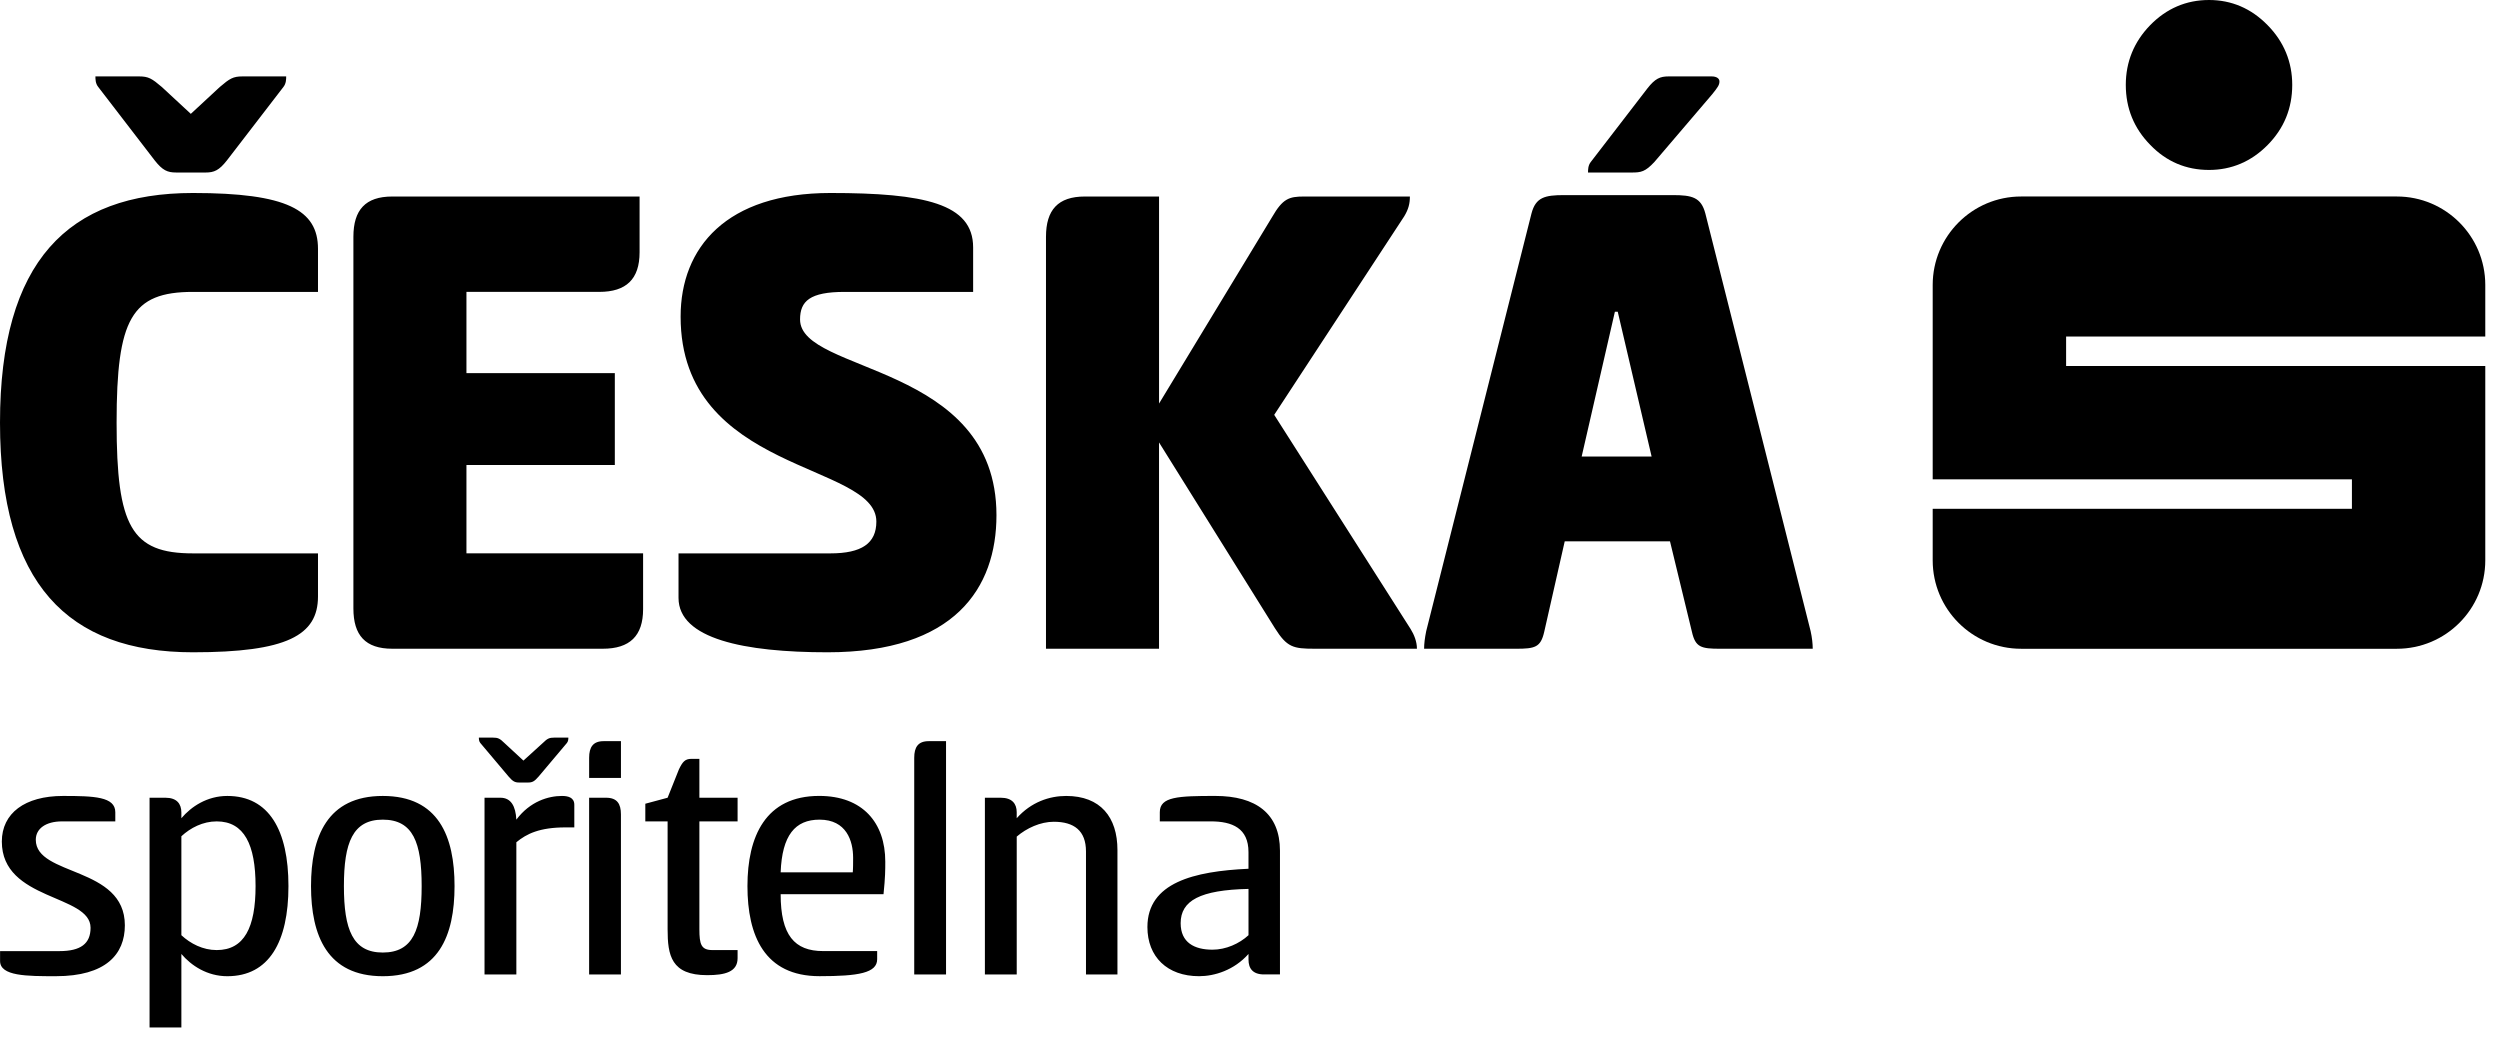
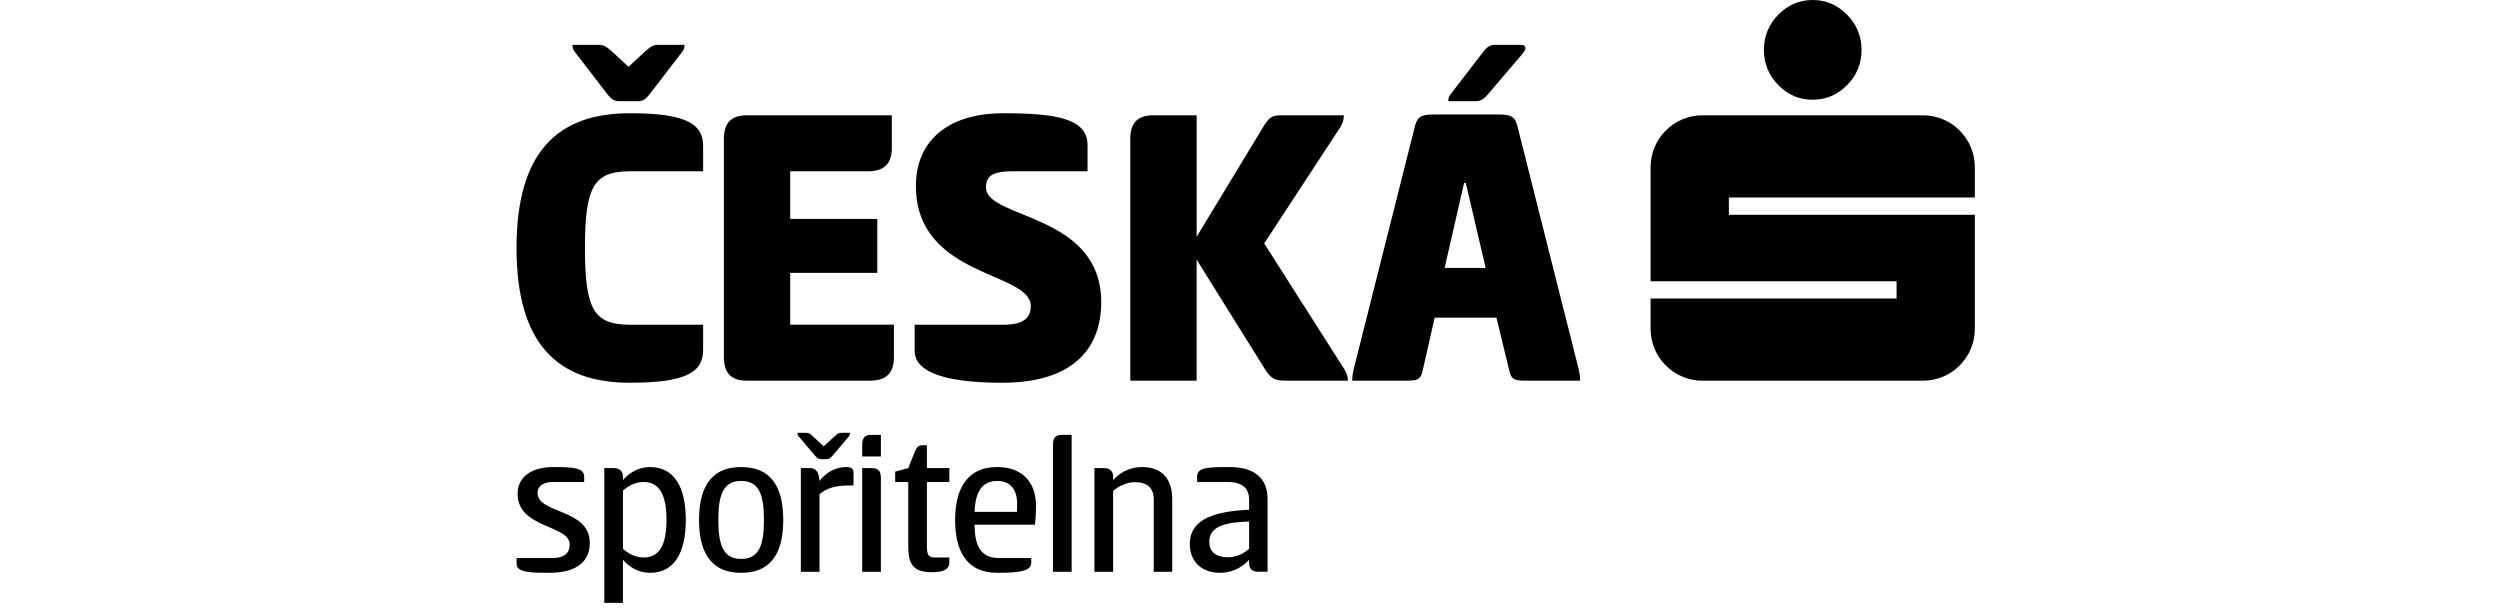
- <svg xmlns="http://www.w3.org/2000/svg" width="142px" height="59px" viewBox="0 0 142 59" version="1.1">
+ <svg xmlns="http://www.w3.org/2000/svg" width="242px" height="59px" viewBox="0 0 142 59" version="1.1">
  <g id="Page-1" stroke="none" stroke-width="1">
    <g id="ceska-sporitelna-logo">
      <path d="M125.472,0 C126.748,0 127.866,0.476 128.794,1.424 C129.726,2.367 130.199,3.518 130.199,4.82 C130.199,6.152 129.735,7.288 128.805,8.232 C127.874,9.179 126.747,9.653 125.471,9.653 C124.17,9.653 123.048,9.179 122.137,8.232 C121.21,7.289 120.745,6.152 120.745,4.82 C120.745,3.519 121.21,2.379 122.123,1.437 C123.049,0.486 124.171,0 125.472,0 Z M141.164,19.117 L141.164,16.185 C141.164,13.415 138.916,11.161 136.143,11.161 L114.798,11.161 C112.025,11.161 109.777,13.415 109.777,16.185 L109.777,27.225 L133.589,27.225 L133.589,28.9 L109.777,28.9 L109.777,31.829 C109.777,34.601 112.024,36.85 114.798,36.85 L136.143,36.85 C138.916,36.85 141.164,34.601 141.164,31.829 L141.164,20.79 L117.355,20.79 L117.355,19.117 L141.164,19.117 Z" id="Shape" />
      <path d="M10.959,10.962 C16.296,10.962 18.062,11.925 18.062,14.132 L18.062,16.58 L10.959,16.58 C7.466,16.58 6.623,18.106 6.623,24.006 C6.623,29.906 7.466,31.432 10.959,31.432 L18.062,31.432 L18.062,33.88 C18.062,36.087 16.296,37.05 10.959,37.05 C3.854,37.05 0,33.156 0,24.006 C0,14.856 3.854,10.962 10.959,10.962 Z M9.995,9.798 C9.513,9.798 9.232,9.676 8.791,9.116 L5.581,4.941 C5.42,4.742 5.42,4.5 5.42,4.34 L7.907,4.34 C8.43,4.34 8.63,4.461 9.193,4.942 L10.838,6.467 L12.484,4.942 C13.045,4.461 13.246,4.34 13.768,4.34 L16.255,4.34 C16.255,4.501 16.255,4.742 16.096,4.942 L12.884,9.117 C12.443,9.678 12.162,9.799 11.68,9.799 L9.995,9.799 L9.995,9.798 Z M20.073,13.45 C20.073,11.925 20.755,11.162 22.28,11.162 L36.328,11.162 L36.328,14.333 C36.328,15.858 35.565,16.579 34.04,16.579 L26.494,16.579 L26.494,21.195 L34.922,21.195 L34.922,26.413 L26.494,26.413 L26.494,31.431 L36.528,31.431 L36.528,34.6 C36.528,36.126 35.765,36.848 34.24,36.848 L22.28,36.848 C20.755,36.848 20.073,36.086 20.073,34.561 L20.073,13.45 Z M47.167,10.962 C52.504,10.962 55.274,11.565 55.274,14.052 L55.274,16.58 L47.971,16.58 C46.003,16.58 45.443,17.102 45.443,18.146 C45.443,21.236 56.599,20.594 56.599,29.263 C56.599,33.397 54.231,37.05 47.007,37.05 C42.272,37.05 38.54,36.286 38.54,33.96 L38.54,31.432 L47.168,31.432 C48.934,31.432 49.777,30.869 49.777,29.625 C49.777,26.253 38.659,26.896 38.659,17.986 C38.658,14.052 41.267,10.962 47.167,10.962 Z M65.833,22.923 L72.256,12.327 C72.858,11.283 73.218,11.162 74.061,11.162 L80.082,11.162 C80.082,11.564 80.002,11.884 79.761,12.285 L72.375,23.563 L80.121,35.725 C80.321,36.045 80.482,36.446 80.482,36.848 L74.663,36.848 C73.459,36.848 73.099,36.768 72.417,35.684 L65.833,25.13 L65.833,36.849 L59.412,36.849 L59.412,13.45 C59.412,11.925 60.094,11.162 61.619,11.162 L65.834,11.162 L65.834,22.923 L65.833,22.923 Z M95.017,11.082 C96.101,11.082 96.622,11.203 96.864,12.126 L102.843,35.846 C102.924,36.208 102.963,36.568 102.963,36.849 L97.706,36.849 C96.622,36.849 96.301,36.769 96.101,35.886 L94.856,30.749 L88.876,30.749 L87.712,35.886 C87.512,36.769 87.191,36.849 86.107,36.849 L80.889,36.849 C80.889,36.568 80.928,36.247 81.009,35.846 L86.988,12.126 C87.229,11.203 87.753,11.082 88.835,11.082 L95.017,11.082 Z M89.838,25.933 L93.812,25.933 L91.887,17.705 L91.726,17.705 L89.838,25.933 Z M93.972,9.197 C93.451,9.758 93.209,9.799 92.688,9.799 L90.2,9.799 C90.2,9.638 90.2,9.397 90.359,9.197 L93.572,5.022 C94.012,4.46 94.293,4.34 94.775,4.34 L97.223,4.34 C97.503,4.34 97.664,4.461 97.664,4.62 C97.664,4.822 97.583,4.941 97.262,5.343 L93.972,9.197 Z M3.577,45.21 C5.345,45.21 6.549,45.25 6.549,46.134 L6.549,46.655 L3.519,46.655 C2.615,46.655 2.033,47.057 2.033,47.699 C2.033,49.787 7.092,49.185 7.092,52.558 C7.092,54.204 6.008,55.448 3.175,55.448 C1.53,55.448 0.004,55.448 0.004,54.586 L0.004,54.023 L3.378,54.023 C4.581,54.023 5.144,53.602 5.144,52.698 C5.144,50.791 0.104,51.172 0.104,47.8 C0.104,46.194 1.409,45.21 3.577,45.21 Z M10.302,58.36 L8.495,58.36 L8.495,45.311 L9.398,45.311 C10.039,45.311 10.302,45.652 10.302,46.154 L10.302,46.475 C10.863,45.812 11.766,45.21 12.911,45.21 C15.281,45.21 16.384,47.157 16.384,50.33 C16.384,53.501 15.28,55.449 12.911,55.449 C11.766,55.449 10.863,54.847 10.302,54.185 L10.302,58.36 Z M12.309,46.655 C11.525,46.655 10.824,47.017 10.302,47.499 L10.302,53.12 C10.823,53.602 11.525,53.964 12.309,53.964 C13.875,53.964 14.516,52.679 14.516,50.33 C14.516,47.981 13.875,46.655 12.309,46.655 Z M17.666,50.33 C17.666,47.519 18.589,45.21 21.741,45.21 C24.914,45.21 25.818,47.519 25.818,50.33 C25.818,53.141 24.915,55.449 21.741,55.449 C18.589,55.448 17.666,53.14 17.666,50.33 Z M23.95,50.33 C23.95,47.86 23.468,46.556 21.741,46.556 C20.035,46.556 19.534,47.86 19.534,50.33 C19.534,52.799 20.035,54.104 21.741,54.104 C23.468,54.104 23.95,52.798 23.95,50.33 Z M29.489,44.447 C29.248,44.447 29.128,44.387 28.887,44.106 L27.28,42.199 C27.2,42.098 27.2,41.978 27.2,41.897 L28.004,41.897 C28.265,41.897 28.386,41.937 28.647,42.199 L29.731,43.202 L30.835,42.199 C31.096,41.937 31.217,41.897 31.478,41.897 L32.282,41.897 C32.282,41.977 32.282,42.098 32.202,42.199 L30.595,44.106 C30.354,44.387 30.234,44.447 29.993,44.447 L29.489,44.447 Z M27.521,55.348 L27.521,45.311 L28.424,45.311 C29.026,45.311 29.289,45.792 29.328,46.556 C30.11,45.512 31.155,45.21 31.917,45.21 C32.258,45.21 32.621,45.29 32.621,45.712 L32.621,46.996 L32.12,46.996 C30.654,46.996 29.911,47.357 29.329,47.84 L29.329,55.348 L27.521,55.348 Z M35.27,44.187 L33.463,44.187 L33.463,43.042 C33.463,42.44 33.684,42.098 34.286,42.098 L35.27,42.098 L35.27,44.187 Z M33.462,45.311 L34.426,45.311 C35.047,45.311 35.269,45.652 35.269,46.254 L35.269,55.348 L33.462,55.348 L33.462,45.311 Z M39.725,45.311 L41.895,45.311 L41.895,46.655 L39.725,46.655 L39.725,52.779 C39.725,53.642 39.827,53.964 40.468,53.964 L41.895,53.964 L41.895,54.426 C41.895,55.209 41.172,55.389 40.168,55.389 C38.12,55.389 37.92,54.264 37.92,52.779 L37.92,46.655 L36.654,46.655 L36.654,45.652 L37.92,45.311 L38.561,43.705 C38.763,43.284 38.902,43.103 39.265,43.103 L39.725,43.103 L39.725,45.311 Z M49.823,54.023 L49.823,54.484 C49.823,55.267 48.759,55.447 46.55,55.447 C43.418,55.447 42.455,53.139 42.455,50.328 C42.455,47.517 43.478,45.208 46.53,45.208 C49,45.208 50.284,46.734 50.284,48.942 C50.284,49.404 50.284,49.826 50.184,50.789 L44.341,50.789 C44.341,53.118 45.125,54.021 46.752,54.021 L49.823,54.021 L49.823,54.023 Z M48.437,49.546 C48.457,49.366 48.457,48.964 48.457,48.723 C48.457,47.76 48.075,46.556 46.55,46.556 C45.164,46.556 44.421,47.439 44.341,49.547 L48.437,49.547 L48.437,49.546 Z M53.735,55.348 L51.928,55.348 L51.928,43.042 C51.928,42.44 52.147,42.098 52.751,42.098 L53.735,42.098 L53.735,55.348 Z M55.942,55.348 L55.942,45.311 L56.845,45.311 C57.486,45.311 57.749,45.652 57.749,46.134 L57.749,46.475 C58.57,45.552 59.615,45.21 60.558,45.21 C62.507,45.21 63.471,46.415 63.471,48.282 L63.471,55.348 L61.684,55.348 L61.684,48.362 C61.684,47.178 61.001,46.676 59.857,46.676 C59.095,46.676 58.311,47.037 57.75,47.519 L57.75,55.348 L55.942,55.348 Z M71.799,55.348 C71.156,55.348 70.915,55.007 70.915,54.505 L70.915,54.184 C70.094,55.107 68.988,55.448 68.106,55.448 C66.298,55.448 65.173,54.344 65.173,52.658 C65.173,50.128 67.823,49.487 70.914,49.345 L70.914,48.401 C70.914,47.036 69.991,46.654 68.768,46.654 L65.877,46.654 L65.877,46.133 C65.877,45.249 66.92,45.209 69.028,45.209 C71.338,45.209 72.702,46.213 72.702,48.32 L72.702,55.347 L71.799,55.347 L71.799,55.348 Z M70.915,50.49 C68.165,50.55 67.061,51.153 67.061,52.437 C67.061,53.541 67.843,53.942 68.869,53.942 C69.631,53.942 70.393,53.601 70.915,53.119 L70.915,50.49 Z" id="Shape" />
    </g>
  </g>
</svg>
